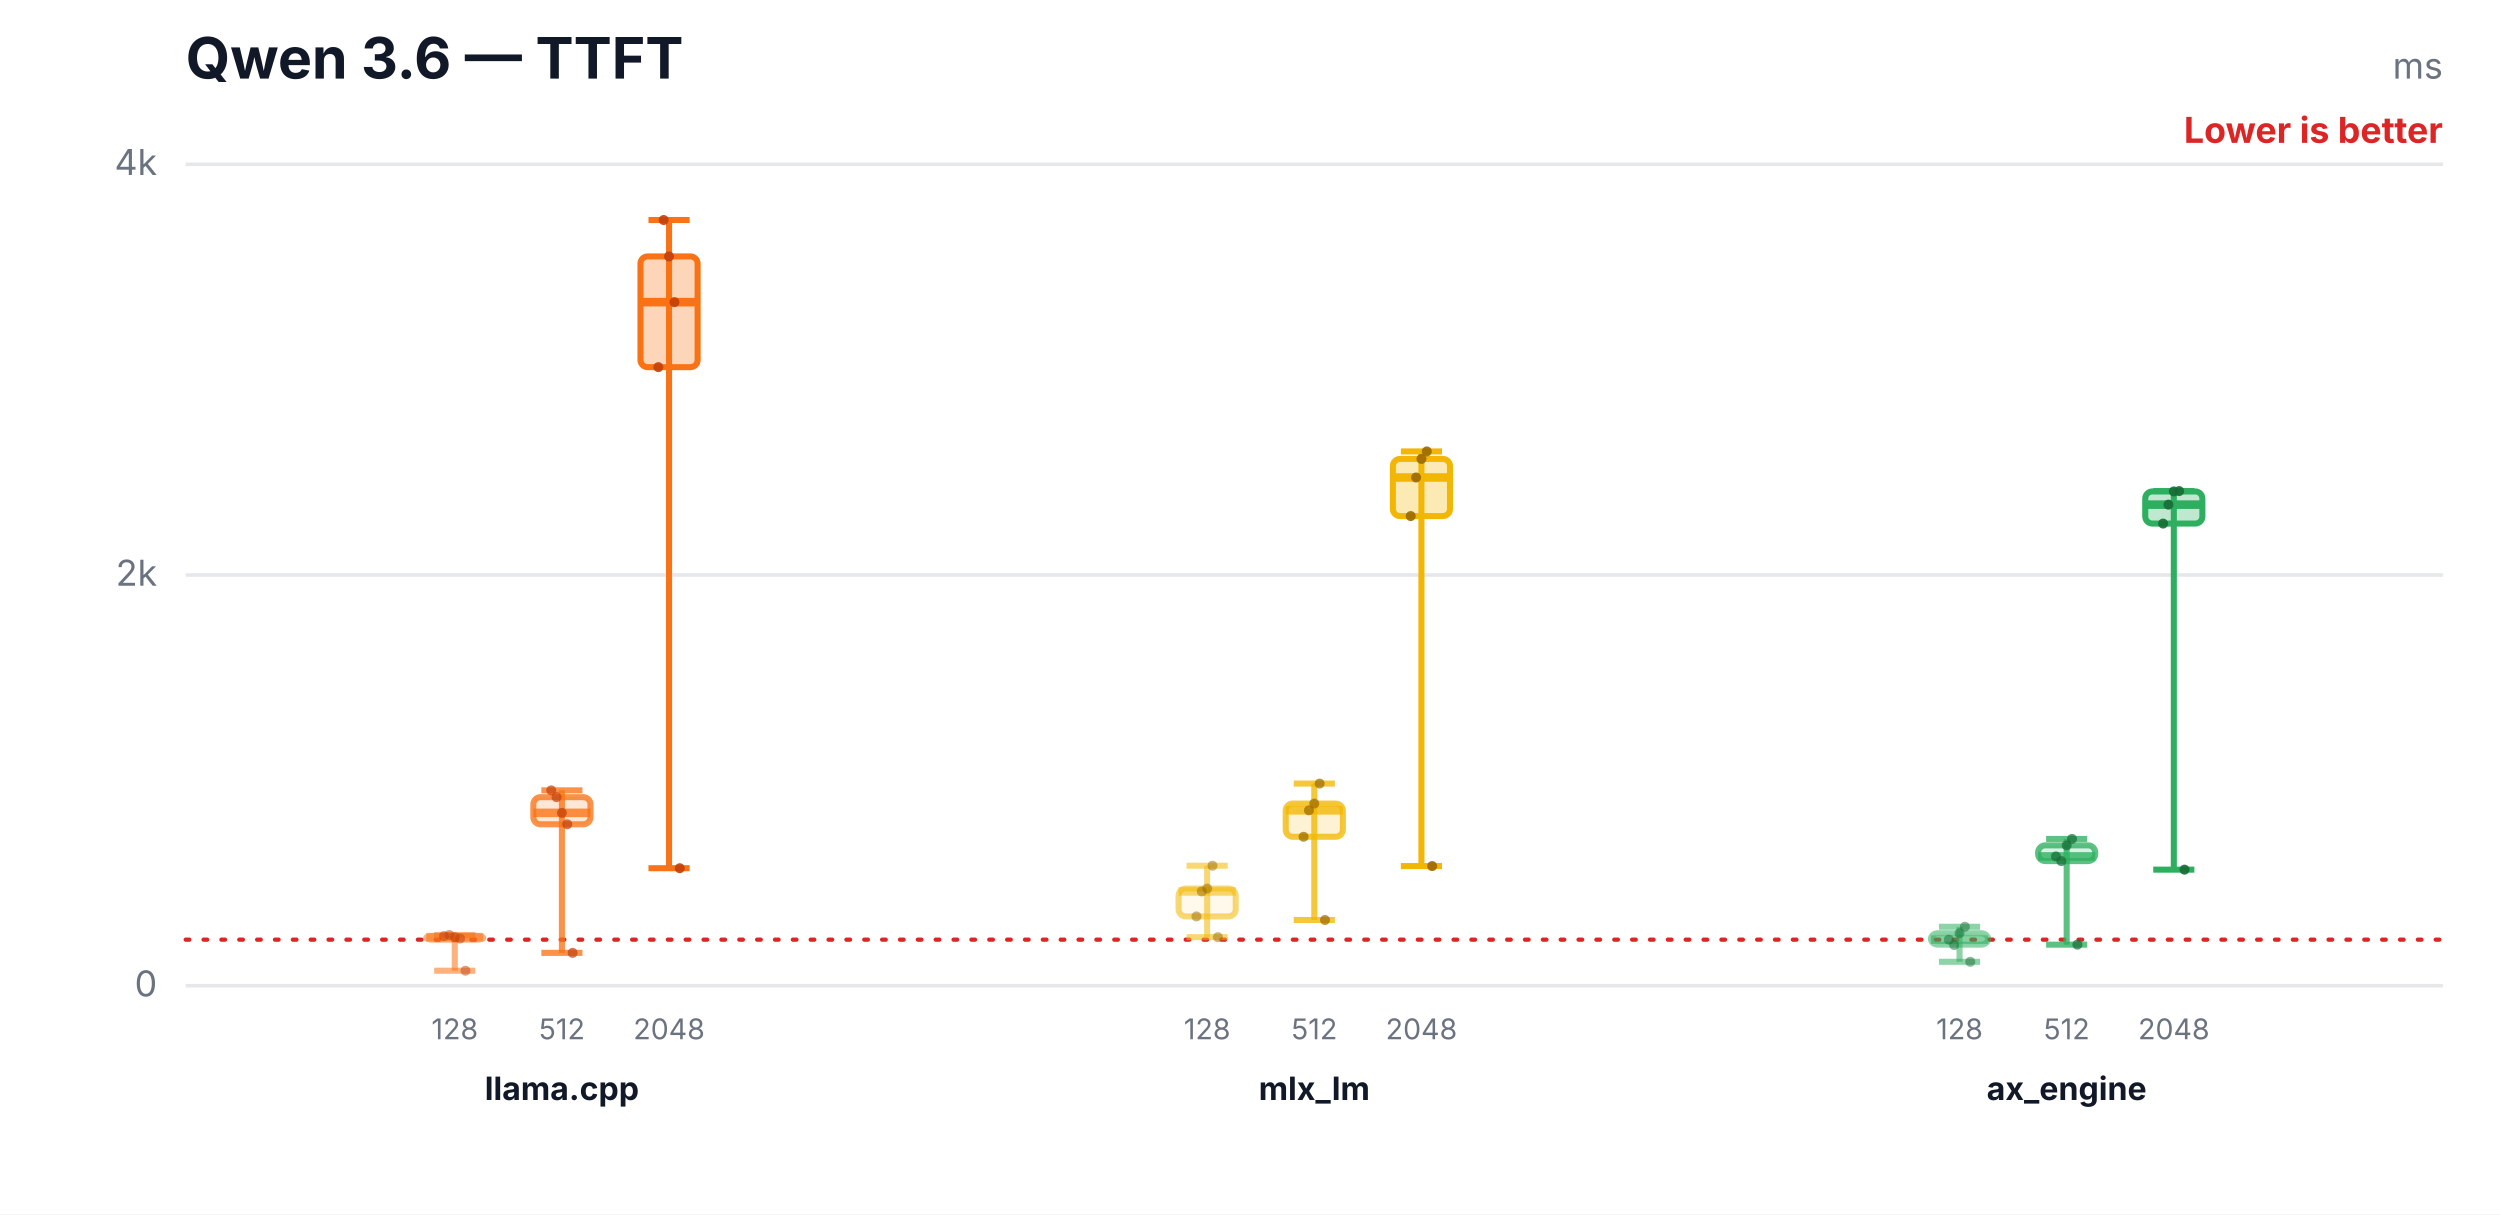
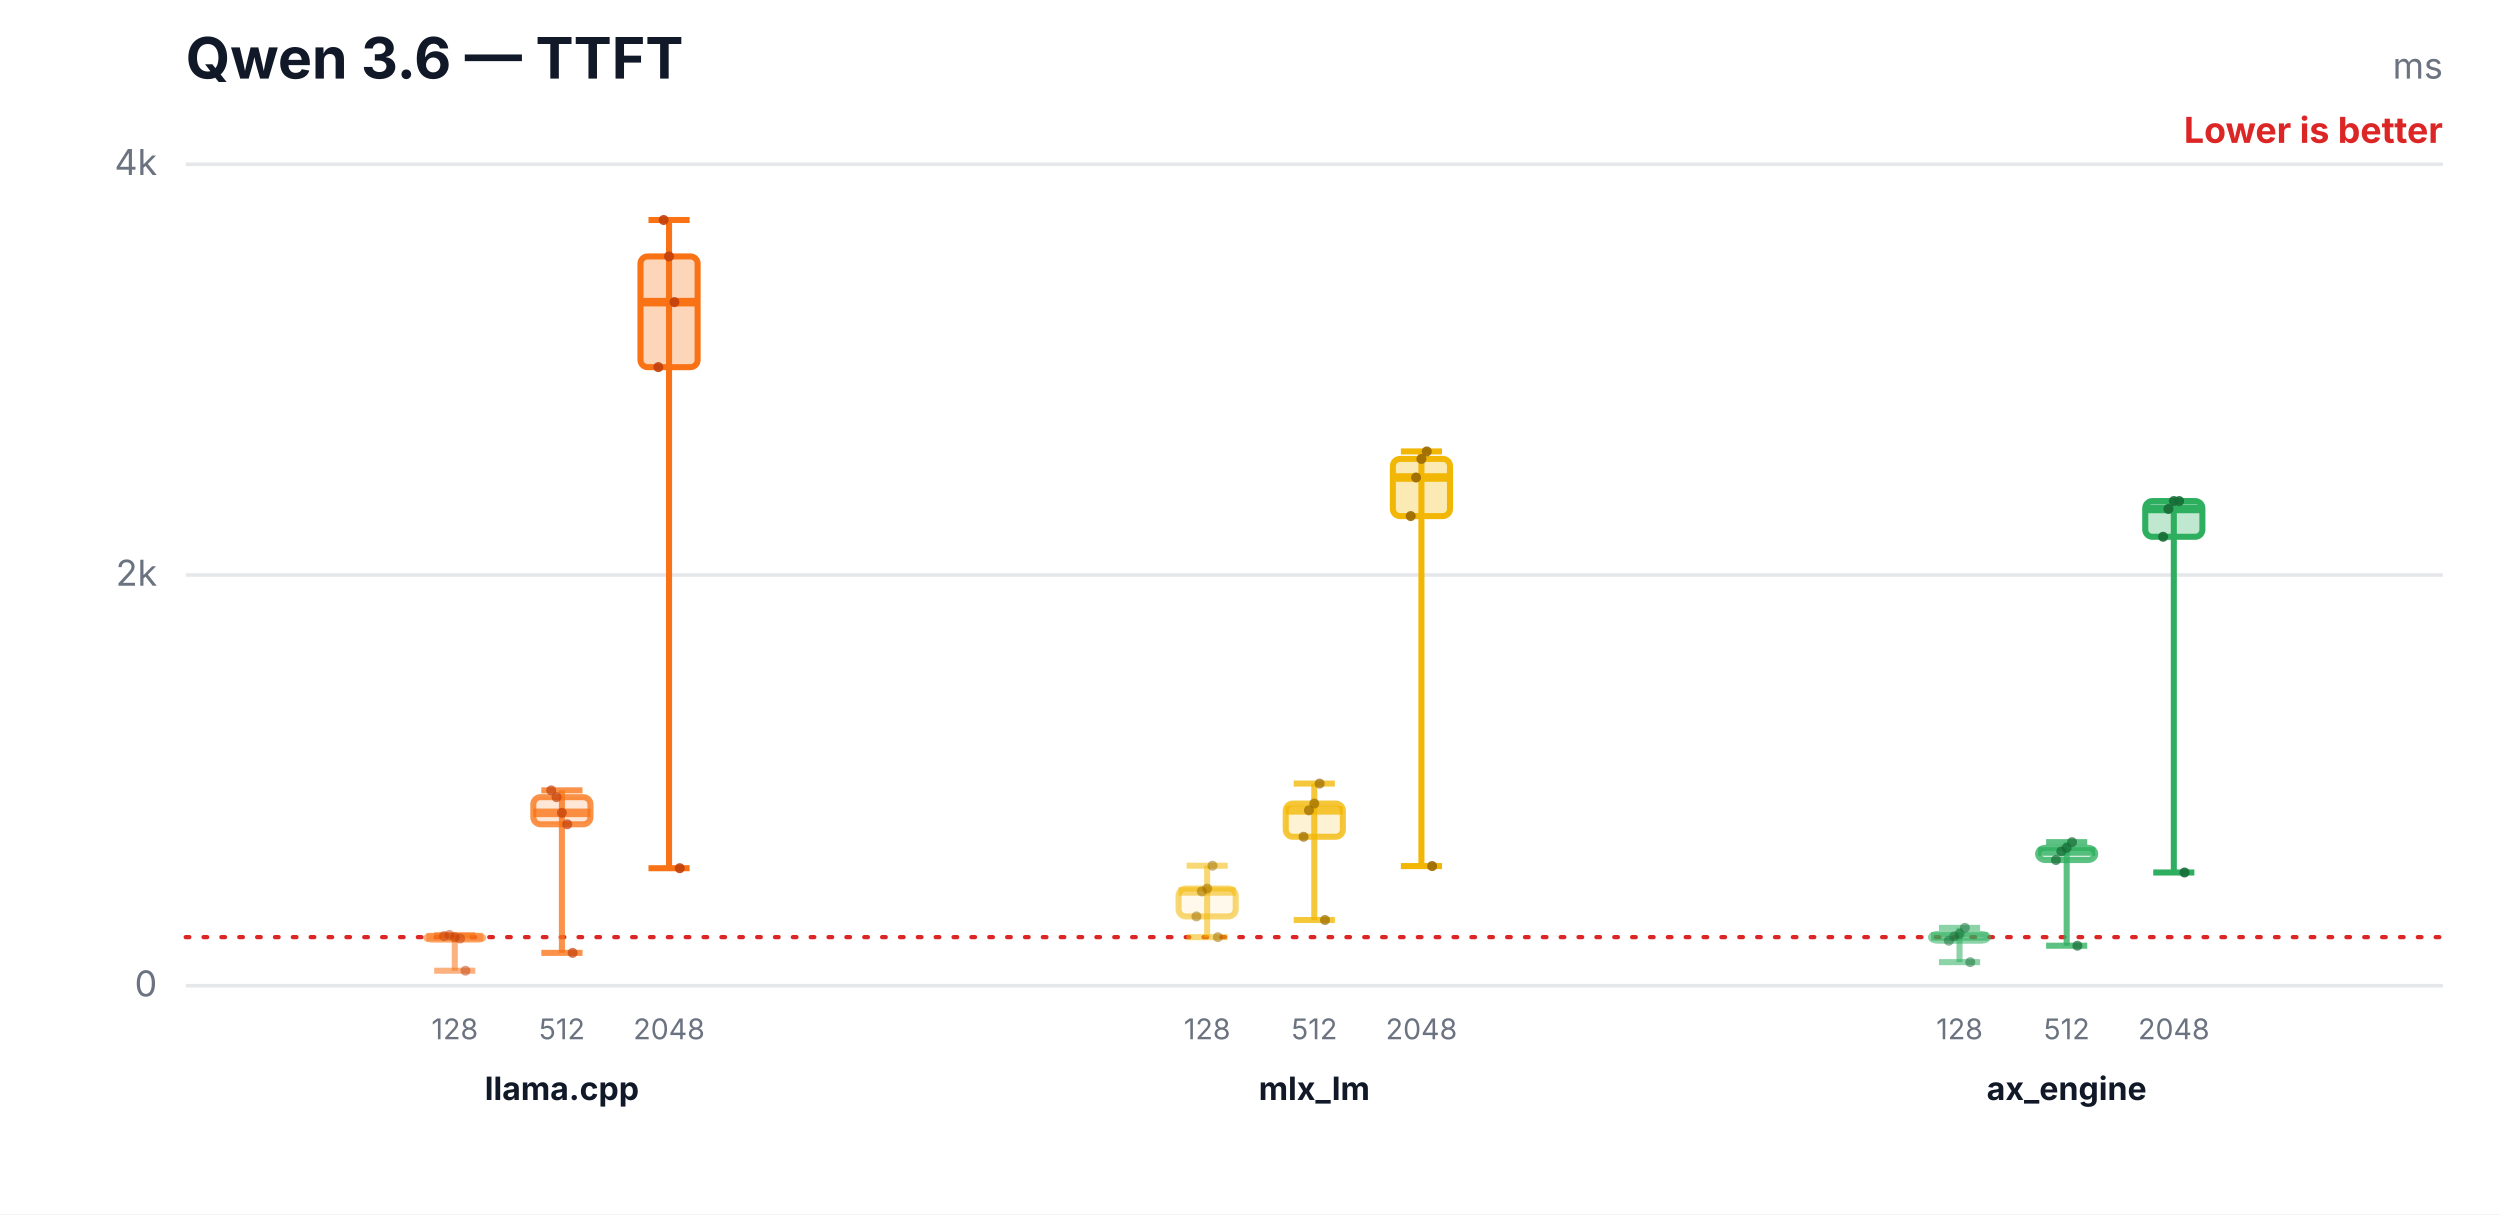
<svg xmlns="http://www.w3.org/2000/svg" width="700" height="340" viewBox="0 0 700 340" role="img" aria-labelledby="title desc">
  <rect width="700" height="340" fill="#ffffff" />
  <text x="52" y="22" font-family="Inter,Segoe UI,Arial,sans-serif" font-size="16" font-weight="700" fill="#111827">Qwen 3.6 — TTFT</text>
  <text x="684" y="22" text-anchor="end" font-family="Inter,Segoe UI,Arial,sans-serif" font-size="10" fill="#6b7280">ms</text>
  <text x="684" y="40" text-anchor="end" font-family="Inter,Segoe UI,Arial,sans-serif" font-size="10" font-weight="700" fill="#dc2626">Lower is better</text>
  <line x1="52" y1="276.0" x2="684" y2="276.0" stroke="#e5e7eb" stroke-width="1" />
  <text x="44" y="279.0" text-anchor="end" font-family="Inter,Segoe UI,Arial,sans-serif" font-size="10" fill="#6b7280">0</text>
  <line x1="52" y1="161.0" x2="684" y2="161.0" stroke="#e5e7eb" stroke-width="1" />
  <text x="44" y="164.0" text-anchor="end" font-family="Inter,Segoe UI,Arial,sans-serif" font-size="10" fill="#6b7280">2k</text>
  <line x1="52" y1="46.0" x2="684" y2="46.0" stroke="#e5e7eb" stroke-width="1" />
  <text x="44" y="49.0" text-anchor="end" font-family="Inter,Segoe UI,Arial,sans-serif" font-size="10" fill="#6b7280">4k</text>
-   <line x1="52" y1="263.1" x2="684" y2="263.1" stroke="#dc2626" stroke-width="1.2" stroke-dasharray="1 4" stroke-linecap="round" />
+   <line x1="52" y1="262.4" x2="684" y2="262.4" stroke="#dc2626" stroke-width="1.2" stroke-dasharray="1 4" stroke-linecap="round" />
  <line x1="127.333" y1="261.8" x2="127.333" y2="271.8" stroke="#f97316" stroke-opacity="0.55" stroke-width="1.7" />
  <line x1="121.573" y1="261.8" x2="133.093" y2="261.8" stroke="#f97316" stroke-opacity="0.55" stroke-width="1.7" />
  <line x1="121.573" y1="271.8" x2="133.093" y2="271.8" stroke="#f97316" stroke-opacity="0.55" stroke-width="1.7" />
  <rect x="119.333" y="262.1" width="16" height="1.0" rx="2" fill="#f97316" fill-opacity="0.08" stroke="#f97316" stroke-opacity="0.55" stroke-width="1.7" />
  <line x1="119.333" y1="262.4" x2="135.333" y2="262.4" stroke="#f97316" stroke-opacity="0.55" stroke-width="2.4" />
  <text x="127.333" y="291" text-anchor="middle" font-family="Inter,Segoe UI,Arial,sans-serif" font-size="8" fill="#6b7280">128</text>
  <circle cx="124.333" cy="262.1" r="1.4" fill="#c2410c" fill-opacity="0.5" />
  <circle cx="125.833" cy="261.8" r="1.4" fill="#c2410c" fill-opacity="0.5" />
  <circle cx="127.333" cy="262.4" r="1.4" fill="#c2410c" fill-opacity="0.5" />
  <circle cx="128.833" cy="262.8" r="1.4" fill="#c2410c" fill-opacity="0.5" />
  <circle cx="130.333" cy="271.8" r="1.4" fill="#c2410c" fill-opacity="0.5" />
  <line x1="157.333" y1="221.3" x2="157.333" y2="266.8" stroke="#f97316" stroke-opacity="0.78" stroke-width="1.7" />
  <line x1="151.573" y1="221.3" x2="163.093" y2="221.3" stroke="#f97316" stroke-opacity="0.78" stroke-width="1.7" />
  <line x1="151.573" y1="266.8" x2="163.093" y2="266.8" stroke="#f97316" stroke-opacity="0.78" stroke-width="1.7" />
  <rect x="149.333" y="223.2" width="16" height="7.6" rx="2" fill="#f97316" fill-opacity="0.17" stroke="#f97316" stroke-opacity="0.78" stroke-width="1.7" />
  <line x1="149.333" y1="227.6" x2="165.333" y2="227.6" stroke="#f97316" stroke-opacity="0.78" stroke-width="2.4" />
  <text x="157.333" y="291" text-anchor="middle" font-family="Inter,Segoe UI,Arial,sans-serif" font-size="8" fill="#6b7280">512</text>
  <circle cx="154.333" cy="221.3" r="1.4" fill="#c2410c" fill-opacity="0.7" />
  <circle cx="155.833" cy="223.2" r="1.4" fill="#c2410c" fill-opacity="0.7" />
  <circle cx="157.333" cy="227.6" r="1.4" fill="#c2410c" fill-opacity="0.7" />
  <circle cx="158.833" cy="230.8" r="1.4" fill="#c2410c" fill-opacity="0.7" />
  <circle cx="160.333" cy="266.8" r="1.4" fill="#c2410c" fill-opacity="0.7" />
  <line x1="187.333" y1="61.6" x2="187.333" y2="243.1" stroke="#f97316" stroke-opacity="1.0" stroke-width="1.7" />
  <line x1="181.573" y1="61.6" x2="193.093" y2="61.6" stroke="#f97316" stroke-opacity="1.0" stroke-width="1.7" />
  <line x1="181.573" y1="243.1" x2="193.093" y2="243.1" stroke="#f97316" stroke-opacity="1.0" stroke-width="1.7" />
  <rect x="179.333" y="71.8" width="16" height="31.0" rx="2" fill="#f97316" fill-opacity="0.3" stroke="#f97316" stroke-opacity="1.0" stroke-width="1.7" />
  <line x1="179.333" y1="84.6" x2="195.333" y2="84.6" stroke="#f97316" stroke-opacity="1.0" stroke-width="2.4" />
  <text x="187.333" y="291" text-anchor="middle" font-family="Inter,Segoe UI,Arial,sans-serif" font-size="8" fill="#6b7280">2048</text>
  <circle cx="184.333" cy="102.8" r="1.4" fill="#c2410c" fill-opacity="0.9" />
  <circle cx="185.833" cy="61.6" r="1.4" fill="#c2410c" fill-opacity="0.9" />
  <circle cx="187.333" cy="71.8" r="1.4" fill="#c2410c" fill-opacity="0.9" />
  <circle cx="188.833" cy="84.6" r="1.4" fill="#c2410c" fill-opacity="0.9" />
  <circle cx="190.333" cy="243.1" r="1.4" fill="#c2410c" fill-opacity="0.9" />
  <text x="157.333" y="308" text-anchor="middle" font-family="Inter,Segoe UI,Arial,sans-serif" font-size="9" font-weight="700" fill="#111827">llama.cpp</text>
  <line x1="338" y1="242.4" x2="338" y2="262.4" stroke="#f2b705" stroke-opacity="0.55" stroke-width="1.7" />
  <line x1="332.24" y1="242.4" x2="343.76" y2="242.4" stroke="#f2b705" stroke-opacity="0.55" stroke-width="1.7" />
  <line x1="332.24" y1="262.4" x2="343.76" y2="262.4" stroke="#f2b705" stroke-opacity="0.55" stroke-width="1.7" />
  <rect x="330" y="248.8" width="16" height="7.8" rx="2" fill="#f2b705" fill-opacity="0.08" stroke="#f2b705" stroke-opacity="0.55" stroke-width="1.7" />
  <line x1="330" y1="249.6" x2="346" y2="249.6" stroke="#f2b705" stroke-opacity="0.55" stroke-width="2.4" />
  <text x="338" y="291" text-anchor="middle" font-family="Inter,Segoe UI,Arial,sans-serif" font-size="8" fill="#6b7280">128</text>
  <circle cx="335" cy="256.6" r="1.4" fill="#9a6a00" fill-opacity="0.5" />
  <circle cx="336.5" cy="249.6" r="1.4" fill="#9a6a00" fill-opacity="0.5" />
  <circle cx="338" cy="248.8" r="1.4" fill="#9a6a00" fill-opacity="0.5" />
  <circle cx="339.5" cy="242.4" r="1.4" fill="#9a6a00" fill-opacity="0.5" />
  <circle cx="341" cy="262.4" r="1.4" fill="#9a6a00" fill-opacity="0.5" />
  <line x1="368" y1="219.4" x2="368" y2="257.6" stroke="#f2b705" stroke-opacity="0.78" stroke-width="1.7" />
  <line x1="362.24" y1="219.4" x2="373.76" y2="219.4" stroke="#f2b705" stroke-opacity="0.78" stroke-width="1.7" />
  <line x1="362.24" y1="257.6" x2="373.76" y2="257.6" stroke="#f2b705" stroke-opacity="0.78" stroke-width="1.7" />
  <rect x="360" y="225.0" width="16" height="9.3" rx="2" fill="#f2b705" fill-opacity="0.17" stroke="#f2b705" stroke-opacity="0.78" stroke-width="1.7" />
  <line x1="360" y1="226.9" x2="376" y2="226.9" stroke="#f2b705" stroke-opacity="0.78" stroke-width="2.4" />
  <text x="368" y="291" text-anchor="middle" font-family="Inter,Segoe UI,Arial,sans-serif" font-size="8" fill="#6b7280">512</text>
  <circle cx="365" cy="234.3" r="1.4" fill="#9a6a00" fill-opacity="0.7" />
  <circle cx="366.5" cy="226.9" r="1.4" fill="#9a6a00" fill-opacity="0.7" />
  <circle cx="368" cy="225.0" r="1.4" fill="#9a6a00" fill-opacity="0.7" />
  <circle cx="369.5" cy="219.4" r="1.4" fill="#9a6a00" fill-opacity="0.7" />
  <circle cx="371" cy="257.6" r="1.4" fill="#9a6a00" fill-opacity="0.7" />
  <line x1="398" y1="126.4" x2="398" y2="242.5" stroke="#f2b705" stroke-opacity="1.0" stroke-width="1.7" />
  <line x1="392.24" y1="126.4" x2="403.76" y2="126.4" stroke="#f2b705" stroke-opacity="1.0" stroke-width="1.7" />
  <line x1="392.24" y1="242.5" x2="403.76" y2="242.5" stroke="#f2b705" stroke-opacity="1.0" stroke-width="1.7" />
  <rect x="390" y="128.5" width="16" height="16.0" rx="2" fill="#f2b705" fill-opacity="0.3" stroke="#f2b705" stroke-opacity="1.0" stroke-width="1.7" />
  <line x1="390" y1="133.7" x2="406" y2="133.7" stroke="#f2b705" stroke-opacity="1.0" stroke-width="2.4" />
  <text x="398" y="291" text-anchor="middle" font-family="Inter,Segoe UI,Arial,sans-serif" font-size="8" fill="#6b7280">2048</text>
  <circle cx="395" cy="144.5" r="1.4" fill="#9a6a00" fill-opacity="0.9" />
  <circle cx="396.5" cy="133.7" r="1.4" fill="#9a6a00" fill-opacity="0.9" />
  <circle cx="398" cy="128.5" r="1.4" fill="#9a6a00" fill-opacity="0.9" />
  <circle cx="399.5" cy="126.4" r="1.4" fill="#9a6a00" fill-opacity="0.9" />
  <circle cx="401" cy="242.5" r="1.4" fill="#9a6a00" fill-opacity="0.9" />
  <text x="368" y="308" text-anchor="middle" font-family="Inter,Segoe UI,Arial,sans-serif" font-size="9" font-weight="700" fill="#111827">mlx_lm</text>
-   <line x1="548.667" y1="259.5" x2="548.667" y2="269.3" stroke="#2eaf5f" stroke-opacity="0.55" stroke-width="1.7" />
-   <line x1="542.907" y1="259.5" x2="554.427" y2="259.5" stroke="#2eaf5f" stroke-opacity="0.55" stroke-width="1.7" />
-   <line x1="542.907" y1="269.3" x2="554.427" y2="269.3" stroke="#2eaf5f" stroke-opacity="0.55" stroke-width="1.7" />
-   <rect x="540.667" y="261.3" width="16" height="3.2" rx="2" fill="#2eaf5f" fill-opacity="0.08" stroke="#2eaf5f" stroke-opacity="0.55" stroke-width="1.7" />
-   <line x1="540.667" y1="263.1" x2="556.667" y2="263.1" stroke="#2eaf5f" stroke-opacity="0.55" stroke-width="2.4" />
+   <line x1="548.667" y1="259.8" x2="548.667" y2="269.4" stroke="#2eaf5f" stroke-opacity="0.55" stroke-width="1.7" />
+   <line x1="542.907" y1="259.8" x2="554.427" y2="259.8" stroke="#2eaf5f" stroke-opacity="0.55" stroke-width="1.7" />
+   <line x1="542.907" y1="269.4" x2="554.427" y2="269.4" stroke="#2eaf5f" stroke-opacity="0.55" stroke-width="1.7" />
+   <rect x="540.667" y="261.5" width="16" height="1.9" rx="2" fill="#2eaf5f" fill-opacity="0.08" stroke="#2eaf5f" stroke-opacity="0.55" stroke-width="1.7" />
+   <line x1="540.667" y1="262.2" x2="556.667" y2="262.2" stroke="#2eaf5f" stroke-opacity="0.55" stroke-width="2.4" />
  <text x="548.667" y="291" text-anchor="middle" font-family="Inter,Segoe UI,Arial,sans-serif" font-size="8" fill="#6b7280">128</text>
-   <circle cx="545.667" cy="263.1" r="1.4" fill="#176c37" fill-opacity="0.5" />
-   <circle cx="547.167" cy="264.6" r="1.4" fill="#176c37" fill-opacity="0.5" />
-   <circle cx="548.667" cy="261.3" r="1.4" fill="#176c37" fill-opacity="0.5" />
-   <circle cx="550.167" cy="259.5" r="1.4" fill="#176c37" fill-opacity="0.5" />
-   <circle cx="551.667" cy="269.3" r="1.4" fill="#176c37" fill-opacity="0.5" />
-   <line x1="578.667" y1="234.9" x2="578.667" y2="264.5" stroke="#2eaf5f" stroke-opacity="0.78" stroke-width="1.7" />
-   <line x1="572.907" y1="234.9" x2="584.427" y2="234.9" stroke="#2eaf5f" stroke-opacity="0.78" stroke-width="1.7" />
-   <line x1="572.907" y1="264.5" x2="584.427" y2="264.5" stroke="#2eaf5f" stroke-opacity="0.78" stroke-width="1.7" />
-   <rect x="570.667" y="236.7" width="16" height="4.4" rx="2" fill="#2eaf5f" fill-opacity="0.17" stroke="#2eaf5f" stroke-opacity="0.78" stroke-width="1.7" />
-   <line x1="570.667" y1="239.8" x2="586.667" y2="239.8" stroke="#2eaf5f" stroke-opacity="0.78" stroke-width="2.4" />
+   <circle cx="545.667" cy="263.4" r="1.4" fill="#176c37" fill-opacity="0.5" />
+   <circle cx="547.167" cy="262.2" r="1.4" fill="#176c37" fill-opacity="0.5" />
+   <circle cx="548.667" cy="261.5" r="1.4" fill="#176c37" fill-opacity="0.5" />
+   <circle cx="550.167" cy="259.8" r="1.4" fill="#176c37" fill-opacity="0.5" />
+   <circle cx="551.667" cy="269.4" r="1.4" fill="#176c37" fill-opacity="0.5" />
+   <line x1="578.667" y1="235.8" x2="578.667" y2="264.8" stroke="#2eaf5f" stroke-opacity="0.78" stroke-width="1.7" />
+   <line x1="572.907" y1="235.8" x2="584.427" y2="235.8" stroke="#2eaf5f" stroke-opacity="0.78" stroke-width="1.7" />
+   <line x1="572.907" y1="264.8" x2="584.427" y2="264.8" stroke="#2eaf5f" stroke-opacity="0.78" stroke-width="1.7" />
+   <rect x="570.667" y="237.4" width="16" height="3.4" rx="2" fill="#2eaf5f" fill-opacity="0.17" stroke="#2eaf5f" stroke-opacity="0.78" stroke-width="1.7" />
+   <line x1="570.667" y1="238.4" x2="586.667" y2="238.4" stroke="#2eaf5f" stroke-opacity="0.78" stroke-width="2.4" />
  <text x="578.667" y="291" text-anchor="middle" font-family="Inter,Segoe UI,Arial,sans-serif" font-size="8" fill="#6b7280">512</text>
-   <circle cx="575.667" cy="239.8" r="1.4" fill="#176c37" fill-opacity="0.7" />
-   <circle cx="577.167" cy="241.1" r="1.4" fill="#176c37" fill-opacity="0.7" />
-   <circle cx="578.667" cy="236.7" r="1.4" fill="#176c37" fill-opacity="0.7" />
-   <circle cx="580.167" cy="234.9" r="1.4" fill="#176c37" fill-opacity="0.7" />
-   <circle cx="581.667" cy="264.5" r="1.4" fill="#176c37" fill-opacity="0.7" />
-   <line x1="608.667" y1="137.5" x2="608.667" y2="243.5" stroke="#2eaf5f" stroke-opacity="1.0" stroke-width="1.7" />
-   <line x1="602.907" y1="137.5" x2="614.427" y2="137.5" stroke="#2eaf5f" stroke-opacity="1.0" stroke-width="1.7" />
-   <line x1="602.907" y1="243.5" x2="614.427" y2="243.5" stroke="#2eaf5f" stroke-opacity="1.0" stroke-width="1.7" />
-   <rect x="600.667" y="137.6" width="16" height="9.0" rx="2" fill="#2eaf5f" fill-opacity="0.3" stroke="#2eaf5f" stroke-opacity="1.0" stroke-width="1.7" />
-   <line x1="600.667" y1="141.3" x2="616.667" y2="141.3" stroke="#2eaf5f" stroke-opacity="1.0" stroke-width="2.4" />
+   <circle cx="575.667" cy="240.8" r="1.4" fill="#176c37" fill-opacity="0.7" />
+   <circle cx="577.167" cy="238.4" r="1.4" fill="#176c37" fill-opacity="0.7" />
+   <circle cx="578.667" cy="237.4" r="1.4" fill="#176c37" fill-opacity="0.7" />
+   <circle cx="580.167" cy="235.8" r="1.4" fill="#176c37" fill-opacity="0.7" />
+   <circle cx="581.667" cy="264.8" r="1.4" fill="#176c37" fill-opacity="0.7" />
+   <line x1="608.667" y1="140.3" x2="608.667" y2="244.3" stroke="#2eaf5f" stroke-opacity="1.0" stroke-width="1.7" />
+   <line x1="602.907" y1="140.3" x2="614.427" y2="140.3" stroke="#2eaf5f" stroke-opacity="1.0" stroke-width="1.7" />
+   <line x1="602.907" y1="244.3" x2="614.427" y2="244.3" stroke="#2eaf5f" stroke-opacity="1.0" stroke-width="1.7" />
+   <rect x="600.667" y="140.3" width="16" height="10.0" rx="2" fill="#2eaf5f" fill-opacity="0.3" stroke="#2eaf5f" stroke-opacity="1.0" stroke-width="1.7" />
+   <line x1="600.667" y1="142.5" x2="616.667" y2="142.5" stroke="#2eaf5f" stroke-opacity="1.0" stroke-width="2.4" />
  <text x="608.667" y="291" text-anchor="middle" font-family="Inter,Segoe UI,Arial,sans-serif" font-size="8" fill="#6b7280">2048</text>
-   <circle cx="605.667" cy="146.6" r="1.4" fill="#176c37" fill-opacity="0.9" />
-   <circle cx="607.167" cy="141.3" r="1.4" fill="#176c37" fill-opacity="0.9" />
-   <circle cx="608.667" cy="137.6" r="1.4" fill="#176c37" fill-opacity="0.9" />
-   <circle cx="610.167" cy="137.5" r="1.4" fill="#176c37" fill-opacity="0.9" />
-   <circle cx="611.667" cy="243.5" r="1.4" fill="#176c37" fill-opacity="0.9" />
+   <circle cx="605.667" cy="150.3" r="1.4" fill="#176c37" fill-opacity="0.9" />
+   <circle cx="607.167" cy="142.5" r="1.4" fill="#176c37" fill-opacity="0.9" />
+   <circle cx="608.667" cy="140.3" r="1.4" fill="#176c37" fill-opacity="0.9" />
+   <circle cx="610.167" cy="140.3" r="1.4" fill="#176c37" fill-opacity="0.9" />
+   <circle cx="611.667" cy="244.3" r="1.4" fill="#176c37" fill-opacity="0.9" />
  <text x="578.667" y="308" text-anchor="middle" font-family="Inter,Segoe UI,Arial,sans-serif" font-size="9" font-weight="700" fill="#111827">ax_engine</text>
</svg>
